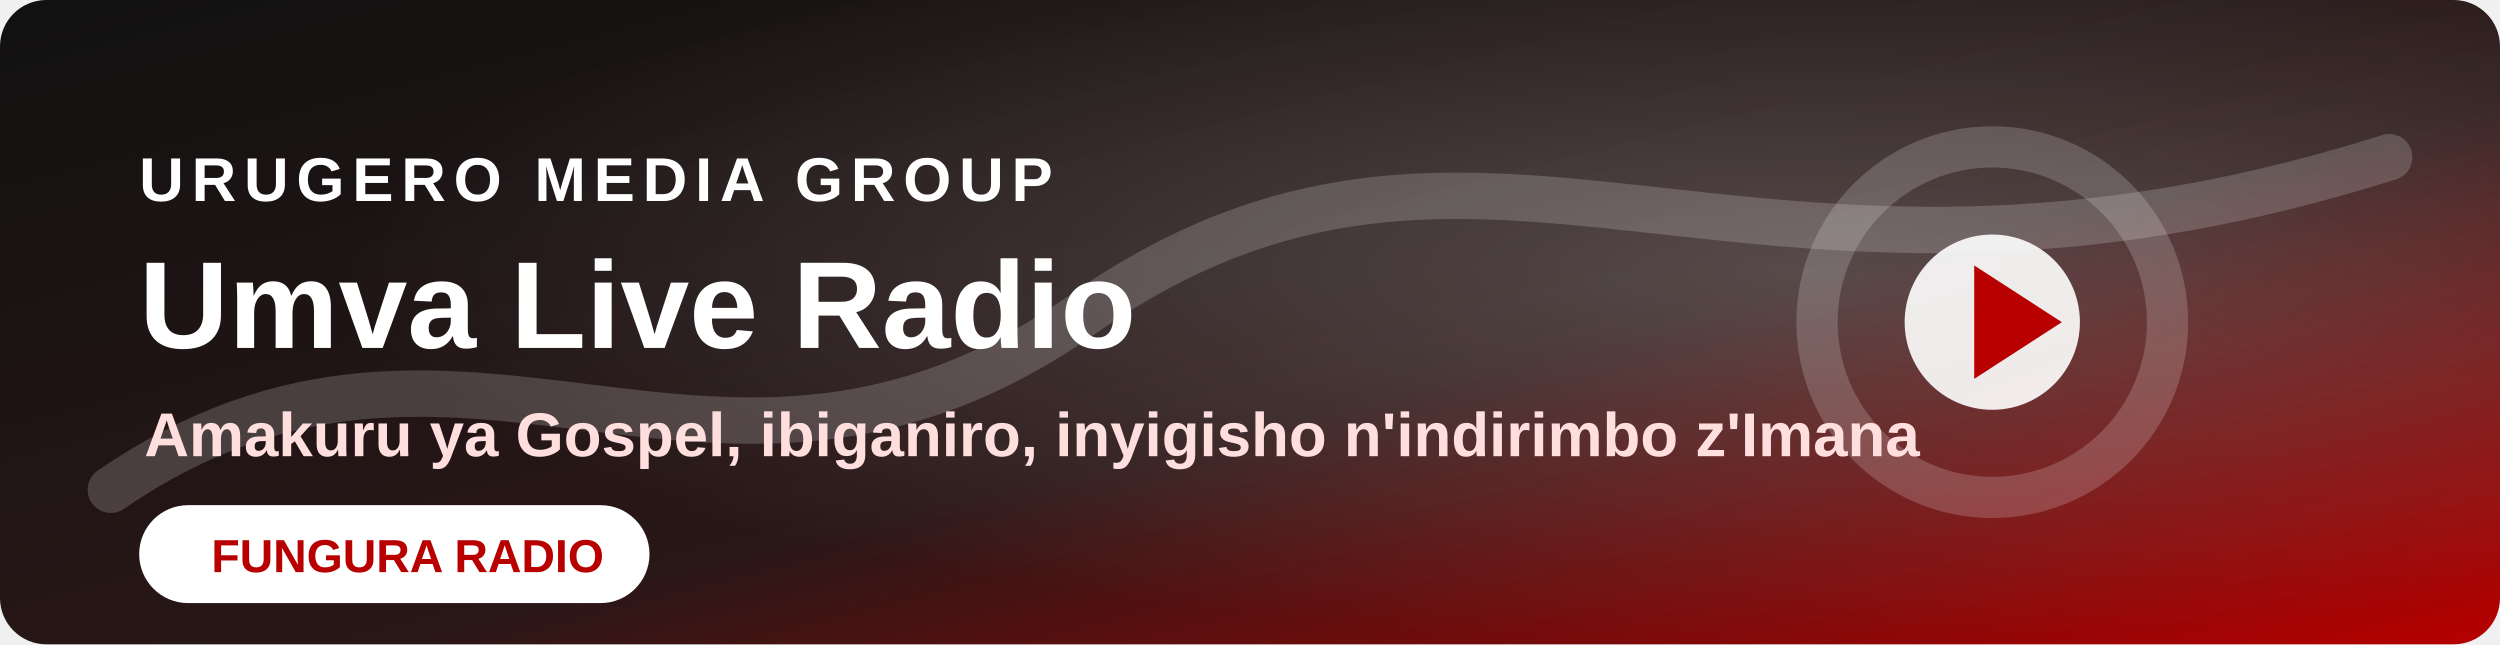
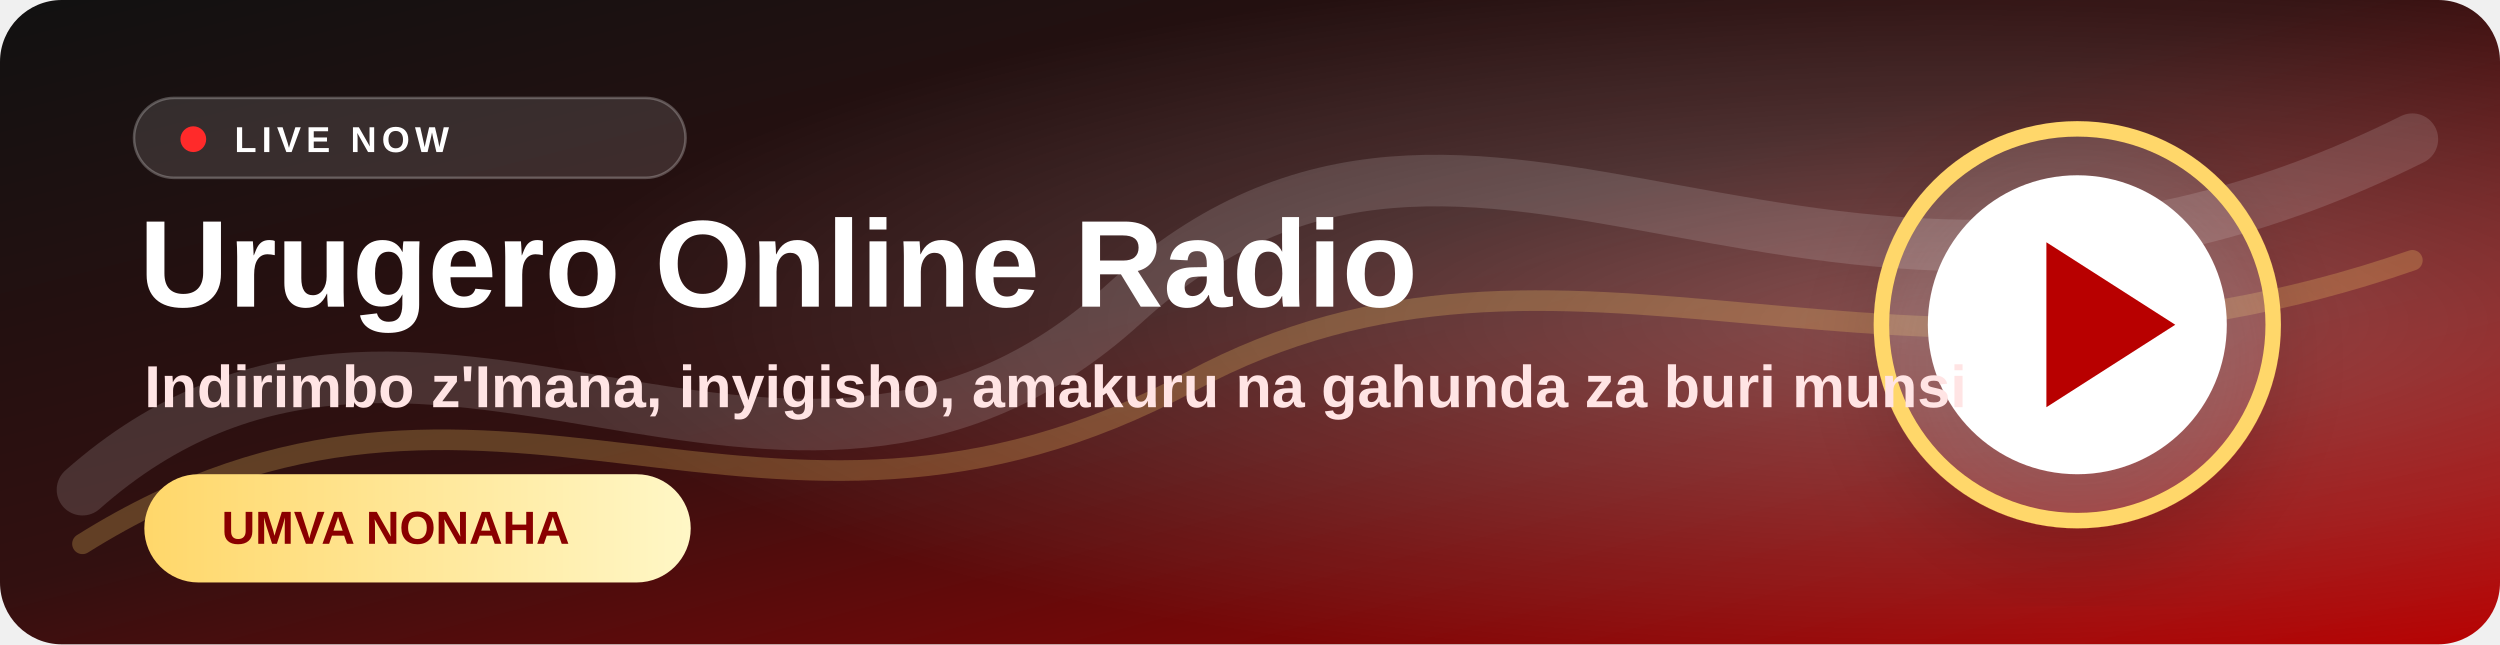
<svg xmlns="http://www.w3.org/2000/svg" viewBox="0 0 970 250" role="img" aria-labelledby="title desc">
  <defs>
    <linearGradient id="bg" x1="0" x2="1" y1="0" y2="1">
      <stop offset="0" stop-color="#111111" />
-       <stop offset="0.58" stop-color="#2a1717" />
+       <stop offset="0.46" stop-color="#321010" />
      <stop offset="1" stop-color="#b80000" />
    </linearGradient>
-     <radialGradient id="pulse" cx="72%" cy="42%" r="58%">
-       <stop offset="0" stop-color="#ffffff" stop-opacity="0.22" />
+     <linearGradient id="gold" x1="0" x2="1">
+       <stop offset="0" stop-color="#ffd76a" />
+       <stop offset="1" stop-color="#fff7c6" />
+     </linearGradient>
+     <radialGradient id="glow" cx="78%" cy="50%" r="56%">
+       <stop offset="0" stop-color="#ffffff" stop-opacity=".28" />
      <stop offset="1" stop-color="#ffffff" stop-opacity="0" />
    </radialGradient>
+     <filter id="shadow" x="-20%" y="-20%" width="140%" height="140%">
+       <feDropShadow dx="0" dy="14" stdDeviation="16" flood-color="#000000" flood-opacity=".28" />
+     </filter>
  </defs>
-   <rect width="970" height="250" rx="18" fill="url(#bg)" />
-   <rect width="970" height="250" fill="url(#pulse)" />
-   <path d="M43 190 C180 96 277 222 420 122 C575 14 674 141 927 61" fill="none" stroke="#ffffff" stroke-opacity=".18" stroke-width="18" stroke-linecap="round" />
-   <circle cx="773" cy="125" r="68" fill="none" stroke="#fff" stroke-opacity=".18" stroke-width="16" />
-   <circle cx="773" cy="125" r="34" fill="#fff" fill-opacity=".9" />
-   <path d="M766 103v44l34-22z" fill="#b80000" />
-   <text x="54" y="78" fill="#ffffff" font-family="Segoe UI, Arial, sans-serif" font-size="24" font-weight="800" letter-spacing="3">URUGERO MEDIA GROUP</text>
-   <text x="54" y="135" fill="#ffffff" font-family="Segoe UI, Arial, sans-serif" font-size="48" font-weight="900">Umva Live Radio</text>
-   <text x="56" y="177" fill="#ffdede" font-family="Segoe UI, Arial, sans-serif" font-size="24" font-weight="700">Amakuru ya Gospel, ibiganiro, inyigisho n'indirimbo z'Imana</text>
-   <rect x="54" y="196" width="198" height="38" rx="19" fill="#ffffff" />
-   <text x="82" y="222" fill="#b80000" font-family="Segoe UI, Arial, sans-serif" font-size="18" font-weight="900">FUNGURA RADIO</text>
+   <rect width="970" height="250" rx="24" fill="url(#bg)" />
+   <rect width="970" height="250" rx="24" fill="url(#glow)" />
+   <path d="M32 190 C162 75 304 238 436 118 C575 -9 703 170 936 54" fill="none" stroke="#ffffff" stroke-opacity=".14" stroke-width="20" stroke-linecap="round" />
+   <path d="M32 211 C190 112 295 238 462 148 C607 70 734 171 936 101" fill="none" stroke="#ffd76a" stroke-opacity=".24" stroke-width="8" stroke-linecap="round" />
+   <g transform="translate(716 46)" filter="url(#shadow)">
+     <circle cx="90" cy="80" r="78" fill="#ffffff" fill-opacity=".12" />
+     <circle cx="90" cy="80" r="58" fill="#ffffff" />
+     <path d="M78 48v64l50-32z" fill="#b80000" />
+     <circle cx="90" cy="80" r="76" fill="none" stroke="#ffd76a" stroke-width="6" />
+   </g>
+   <rect x="52" y="38" width="214" height="31" rx="15.5" fill="#ffffff" fill-opacity=".12" stroke="#ffffff" stroke-opacity=".25" />
+   <circle cx="75" cy="54" r="5" fill="#ff2a2a" />
+   <text x="91" y="59" fill="#ffffff" font-family="Segoe UI, Arial, sans-serif" font-size="14" font-weight="900" letter-spacing="2">LIVE NOW</text>
+   <text x="54" y="119" fill="#ffffff" font-family="Segoe UI, Arial, sans-serif" font-size="48" font-weight="900">Urugero Online Radio</text>
+   <text x="56" y="158" fill="#ffe4e4" font-family="Segoe UI, Arial, sans-serif" font-size="23" font-weight="700">Indirimbo z'Imana, inyigisho, amakuru na gahunda za buri munsi</text>
+   <rect x="56" y="184" width="212" height="42" rx="21" fill="url(#gold)" />
+   <text x="86" y="211" fill="#8a0000" font-family="Segoe UI, Arial, sans-serif" font-size="18" font-weight="900">UMVA NONAHA</text>
</svg>
